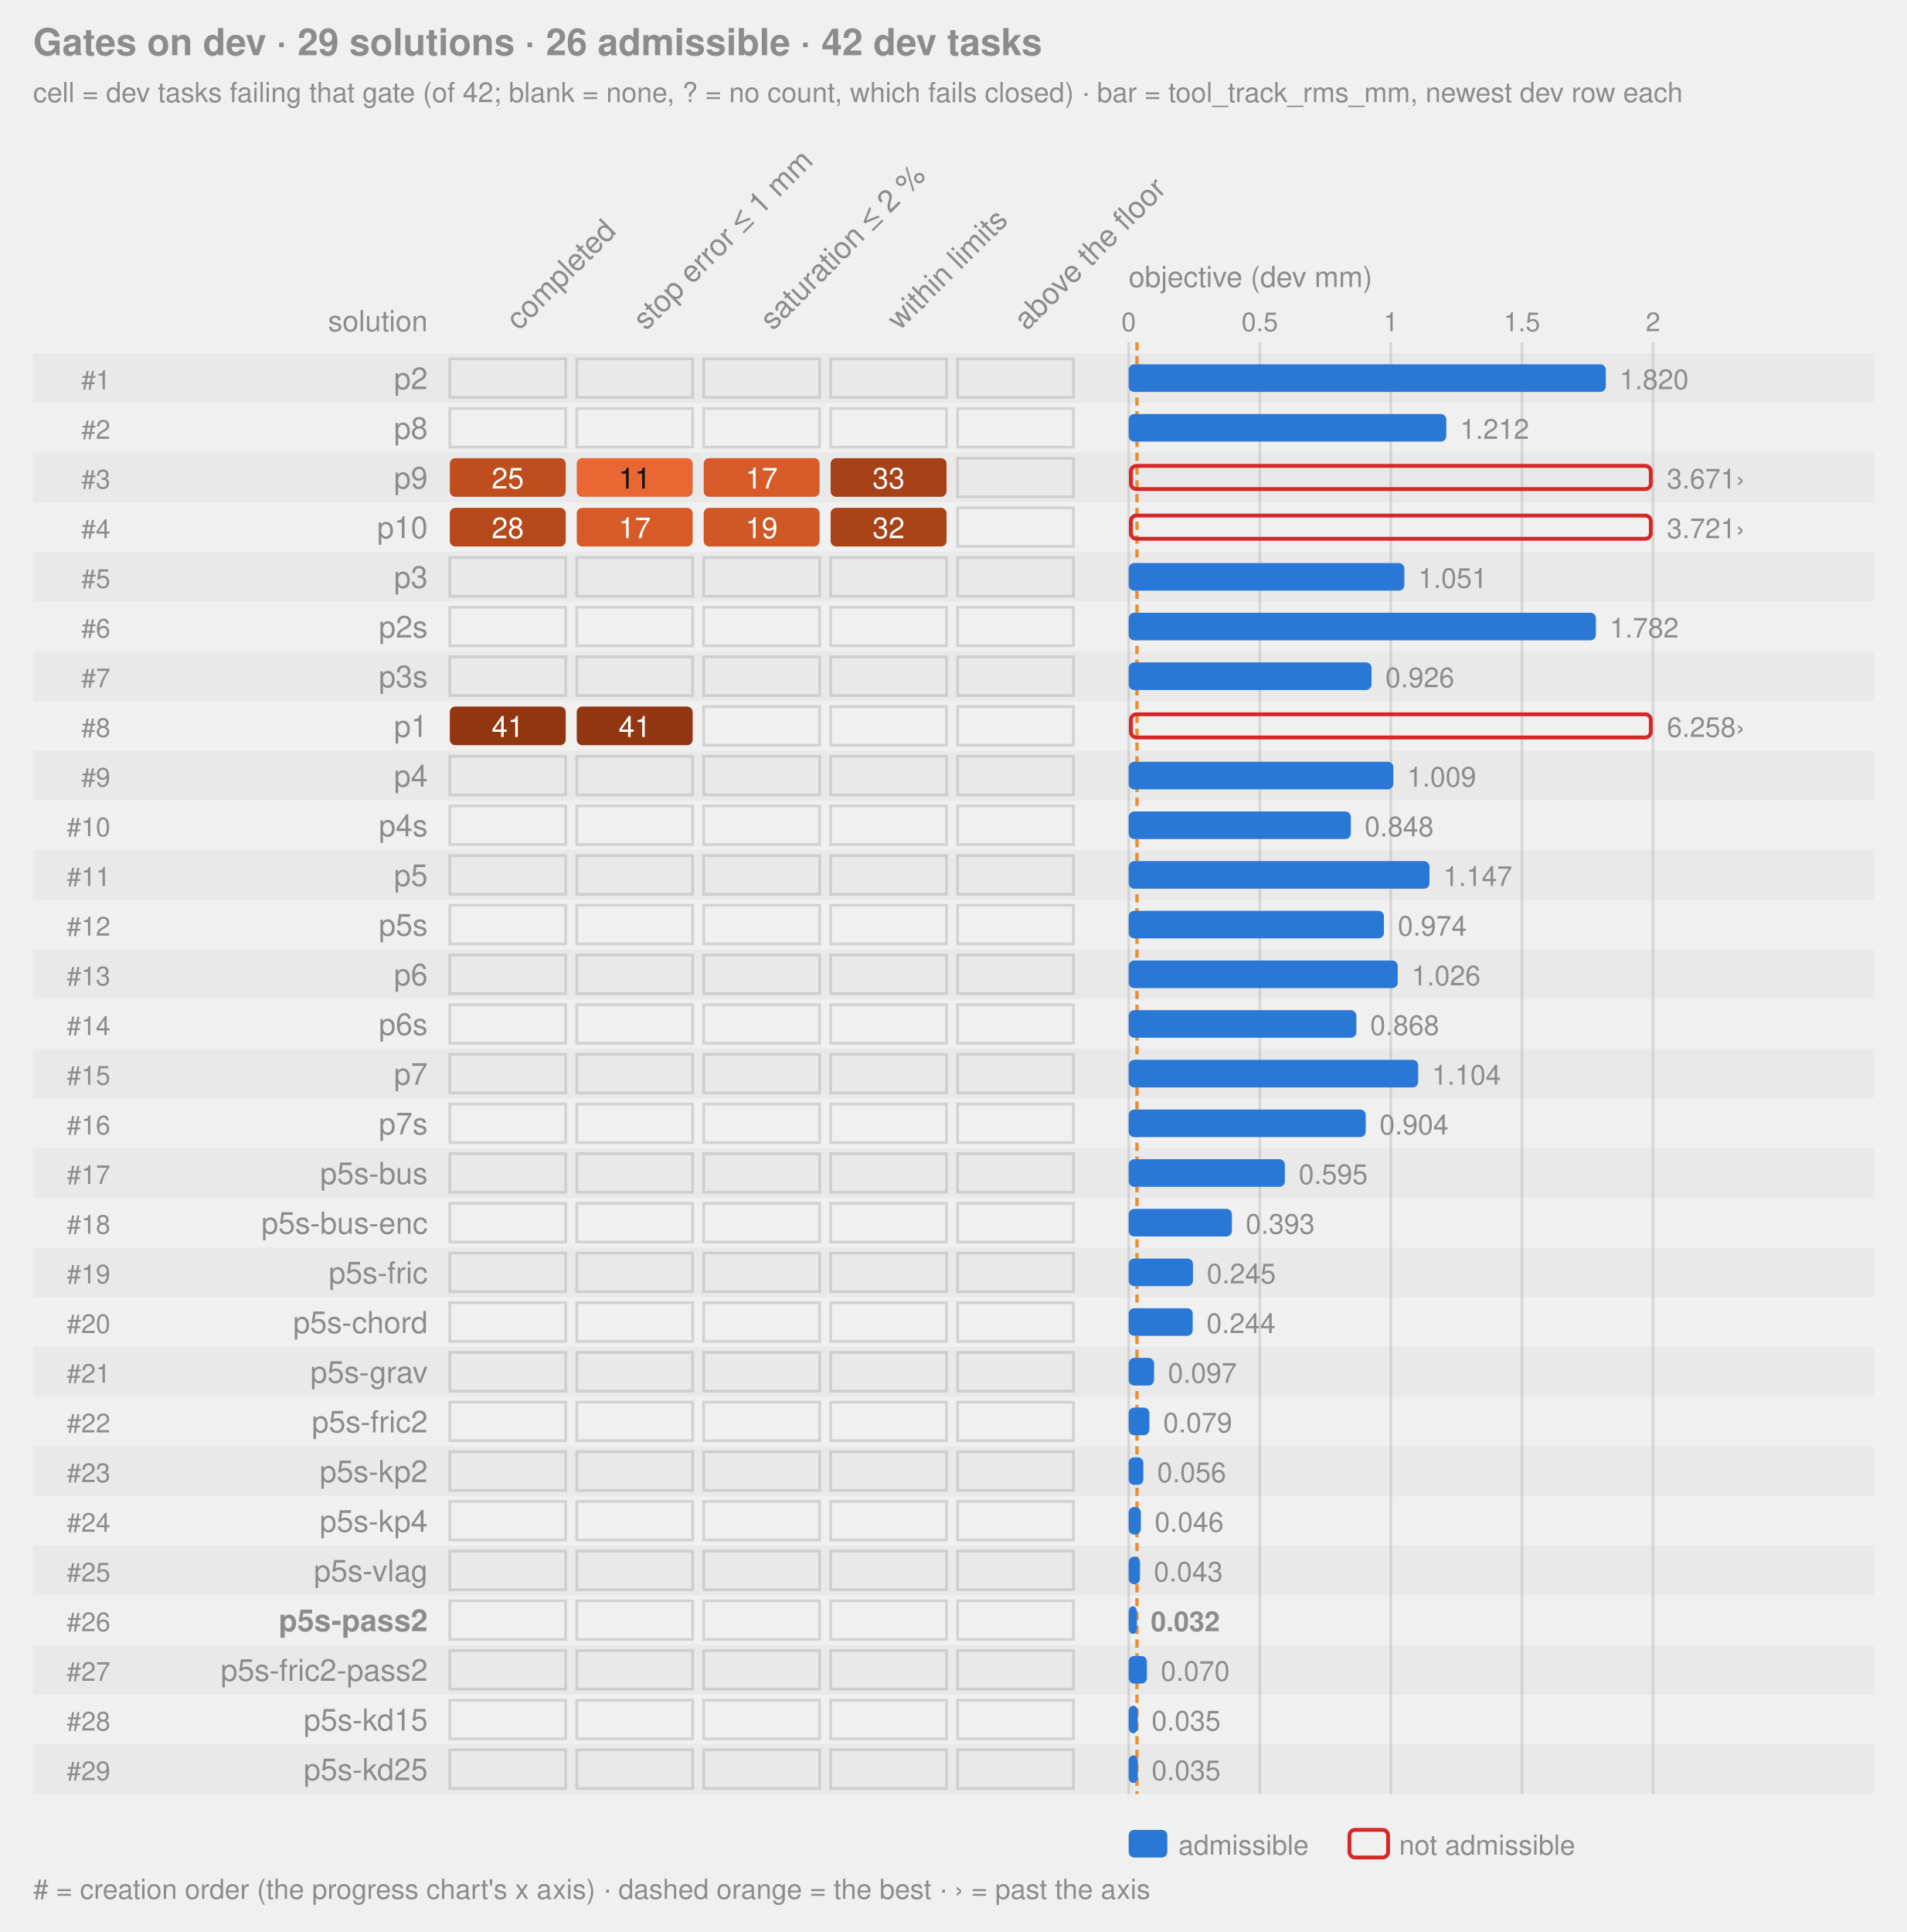
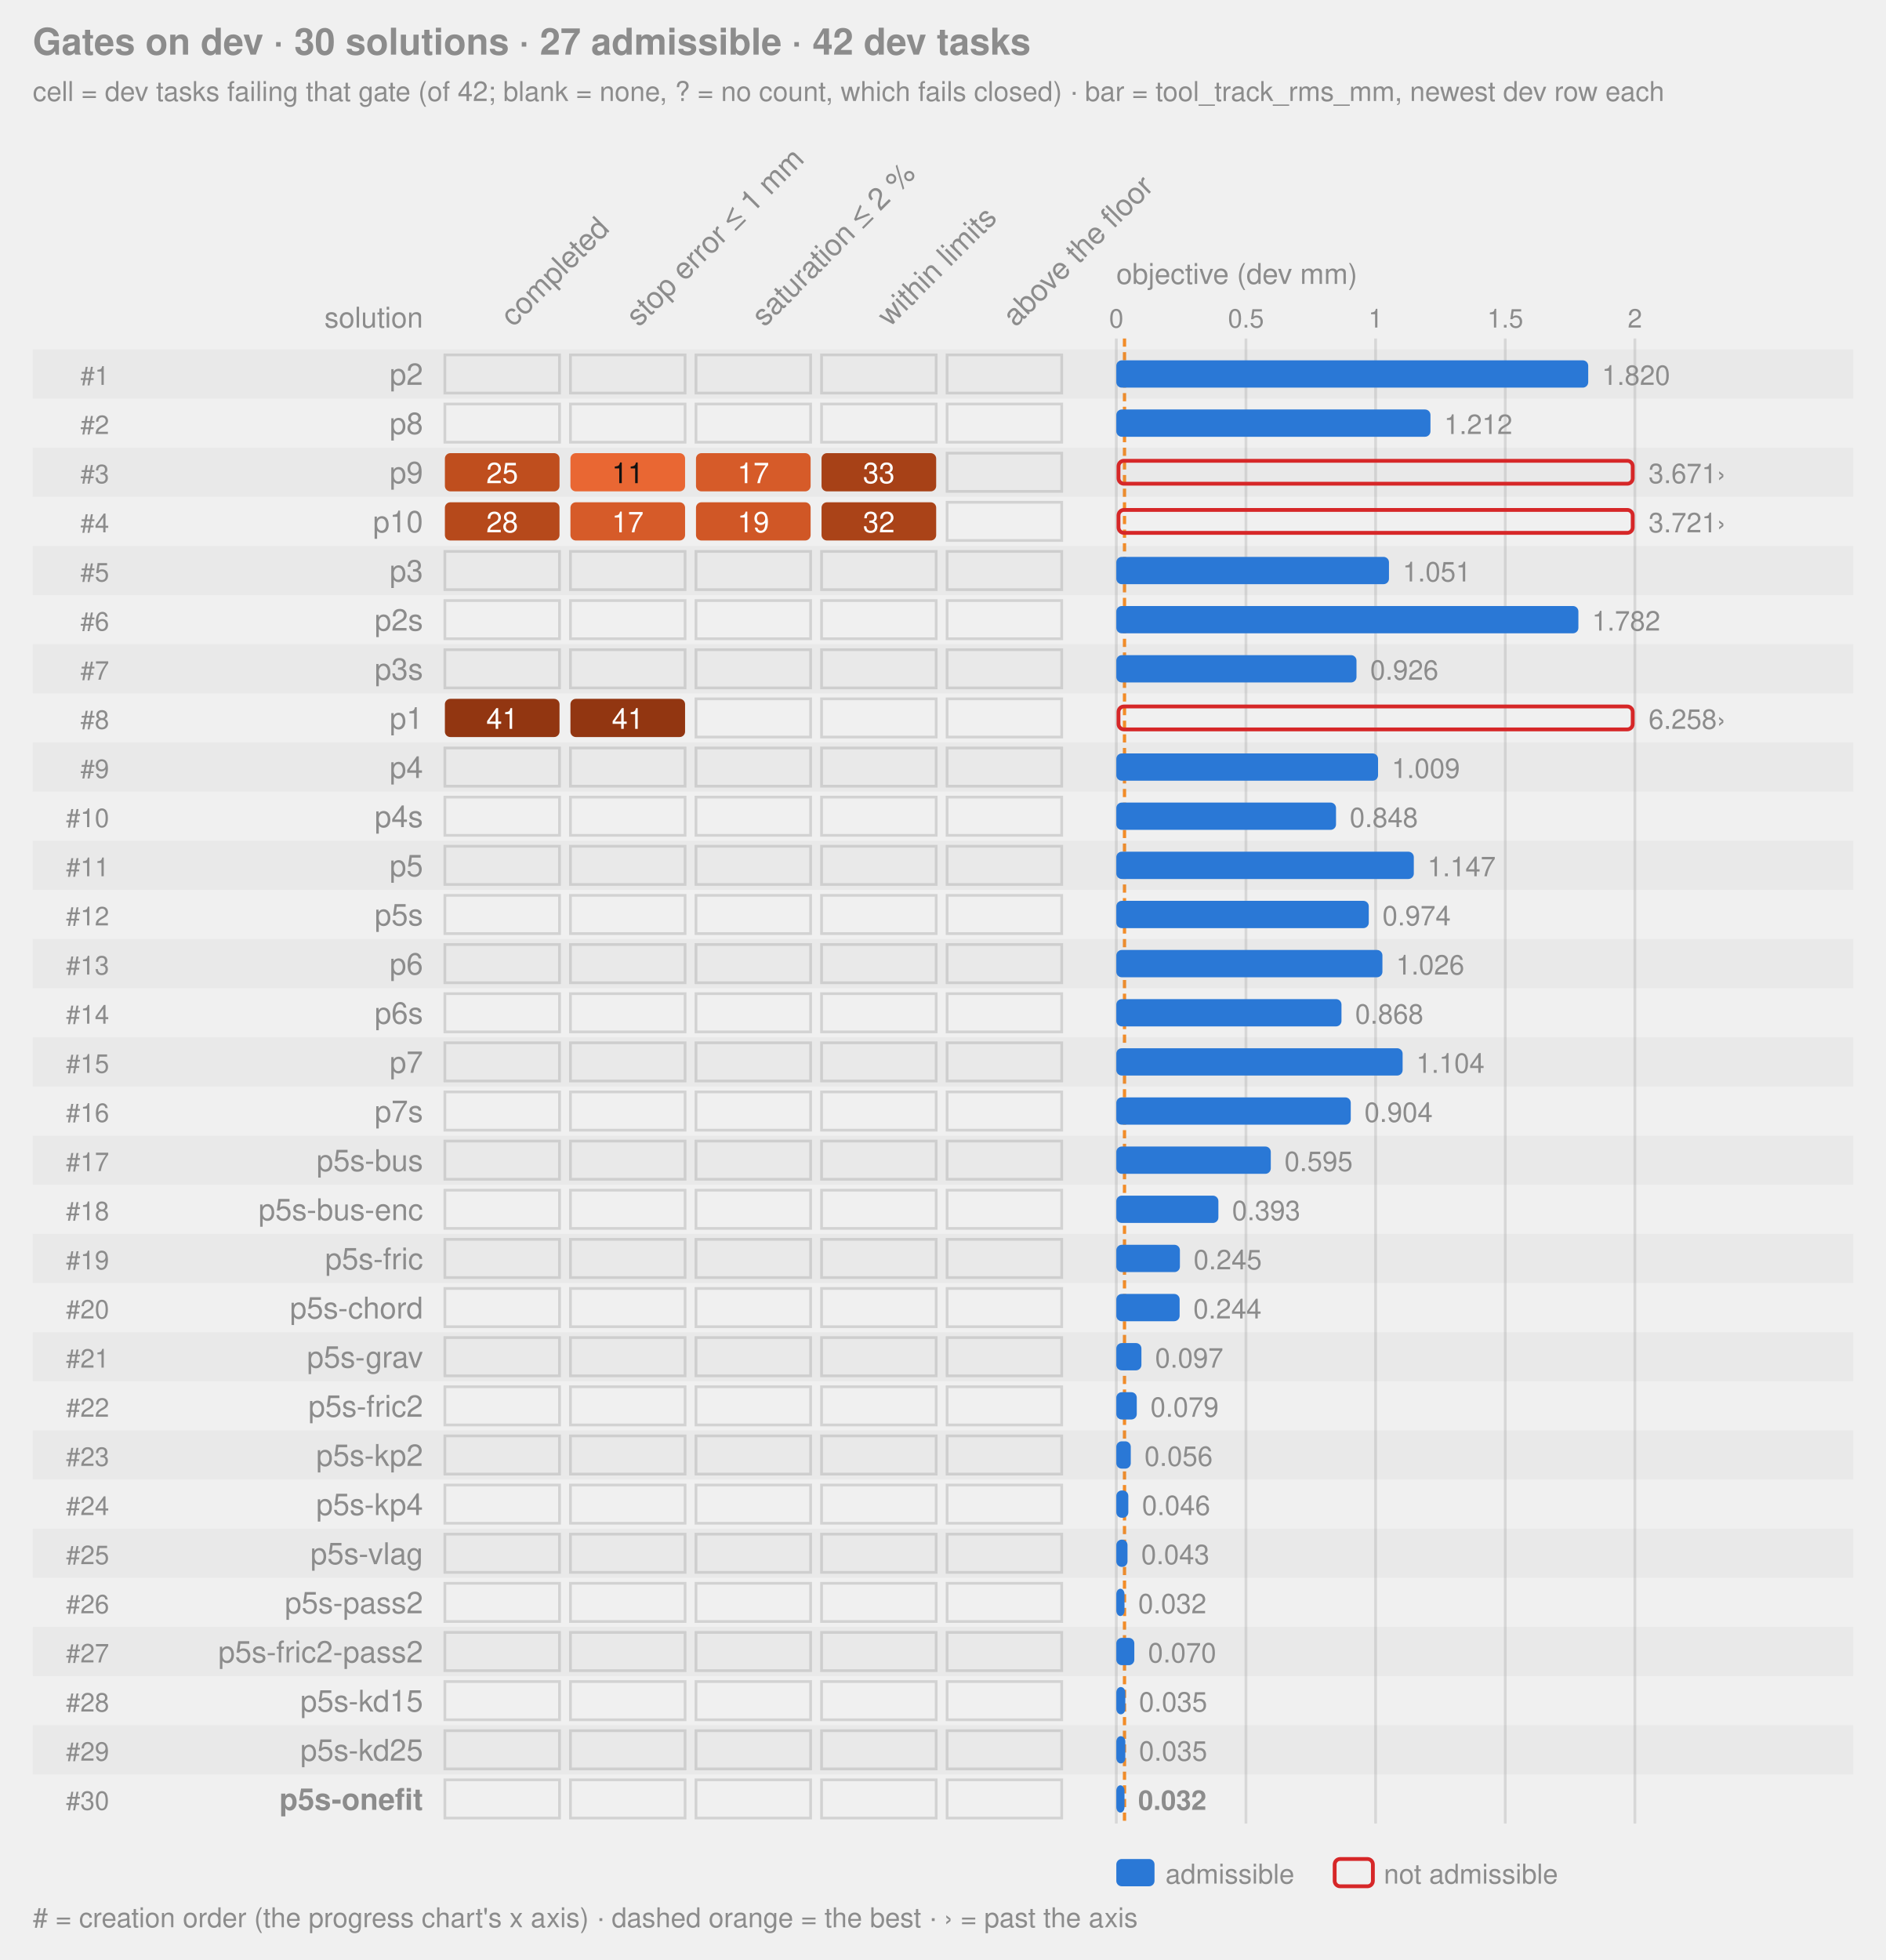
- <svg xmlns="http://www.w3.org/2000/svg" width="691" height="700" viewBox="0 0 691 700" font-family="system-ui, -apple-system, 'Segoe UI', Helvetica, Arial, sans-serif" font-size="11" fill="#8c8c8c" role="img" aria-label="Gates on dev · 29 solutions · 26 admissible · 42 dev tasks">
-   <text x="12.0" y="20.0" font-size="13.5" font-weight="600">Gates on dev · 29 solutions · 26 admissible · 42 dev tasks</text>
+ <svg xmlns="http://www.w3.org/2000/svg" width="691" height="718" viewBox="0 0 691 718" font-family="system-ui, -apple-system, 'Segoe UI', Helvetica, Arial, sans-serif" font-size="11" fill="#8c8c8c" role="img" aria-label="Gates on dev · 30 solutions · 27 admissible · 42 dev tasks">
+   <text x="12.0" y="20.0" font-size="13.5" font-weight="600">Gates on dev · 30 solutions · 27 admissible · 42 dev tasks</text>
  <text x="12.0" y="37.0" font-size="10">cell = dev tasks failing that gate (of 42; blank = none, ? = no count, which fails closed) · bar = tool_track_rms_mm, newest dev row each</text>
  <g transform="translate(188.0 120.0) rotate(-45)">
    <text x="0" y="0">completed</text>
  </g>
  <g transform="translate(234.0 120.0) rotate(-45)">
    <text x="0" y="0">stop error ≤ 1 mm</text>
  </g>
  <g transform="translate(280.0 120.0) rotate(-45)">
    <text x="0" y="0">saturation ≤ 2 %</text>
  </g>
  <g transform="translate(326.0 120.0) rotate(-45)">
    <text x="0" y="0">within limits</text>
  </g>
  <g transform="translate(372.0 120.0) rotate(-45)">
    <text x="0" y="0">above the floor</text>
  </g>
  <text x="155.0" y="120.0" font-size="10.5" text-anchor="end">solution</text>
  <text x="409.0" y="104.0" font-size="10.5">objective (dev mm)</text>
-   <line x1="409.0" x2="409.0" y1="124.0" y2="650.0" stroke="#8c8c8c" stroke-opacity="0.25" />
+   <line x1="409.0" x2="409.0" y1="124.0" y2="668.0" stroke="#8c8c8c" stroke-opacity="0.25" />
  <text x="409.0" y="120.0" font-size="9.5" text-anchor="middle">0</text>
-   <line x1="456.5" x2="456.5" y1="124.0" y2="650.0" stroke="#8c8c8c" stroke-opacity="0.25" />
+   <line x1="456.5" x2="456.5" y1="124.0" y2="668.0" stroke="#8c8c8c" stroke-opacity="0.25" />
  <text x="456.5" y="120.0" font-size="9.5" text-anchor="middle">0.5</text>
-   <line x1="504.0" x2="504.0" y1="124.0" y2="650.0" stroke="#8c8c8c" stroke-opacity="0.25" />
+   <line x1="504.0" x2="504.0" y1="124.0" y2="668.0" stroke="#8c8c8c" stroke-opacity="0.25" />
  <text x="504.0" y="120.0" font-size="9.5" text-anchor="middle">1</text>
-   <line x1="551.5" x2="551.5" y1="124.0" y2="650.0" stroke="#8c8c8c" stroke-opacity="0.25" />
+   <line x1="551.5" x2="551.5" y1="124.0" y2="668.0" stroke="#8c8c8c" stroke-opacity="0.25" />
  <text x="551.5" y="120.0" font-size="9.5" text-anchor="middle">1.5</text>
-   <line x1="599.0" x2="599.0" y1="124.0" y2="650.0" stroke="#8c8c8c" stroke-opacity="0.25" />
+   <line x1="599.0" x2="599.0" y1="124.0" y2="668.0" stroke="#8c8c8c" stroke-opacity="0.25" />
  <text x="599.0" y="120.0" font-size="9.5" text-anchor="middle">2</text>
-   <line x1="412.0" x2="412.0" y1="124.0" y2="650.0" stroke="#f28c28" stroke-width="1.2" stroke-dasharray="3 2" />
+   <line x1="412.0" x2="412.0" y1="124.0" y2="668.0" stroke="#f28c28" stroke-width="1.2" stroke-dasharray="3 2" />
  <rect x="12.0" y="128" width="667" height="18" fill="#8c8c8c" fill-opacity="0.07" />
  <text x="40.0" y="141.0" font-size="9.5" text-anchor="end">#1</text>
  <text x="155.0" y="141.0" text-anchor="end">p2</text>
  <rect x="409" y="132" width="172.9" height="10" rx="2" fill="#2a78d6" />
  <text x="586.9" y="141.0" font-size="10">1.820</text>
  <text x="40.0" y="159.0" font-size="9.5" text-anchor="end">#2</text>
  <text x="155.0" y="159.0" text-anchor="end">p8</text>
  <rect x="409" y="150" width="115.1" height="10" rx="2" fill="#2a78d6" />
  <text x="529.1" y="159.0" font-size="10">1.212</text>
  <rect x="12.0" y="164" width="667" height="18" fill="#8c8c8c" fill-opacity="0.07" />
  <text x="40.0" y="177.0" font-size="9.5" text-anchor="end">#3</text>
  <text x="155.0" y="177.0" text-anchor="end">p9</text>
  <g>
    <rect x="163" y="166" width="42" height="14" rx="2" fill="#bf4e1e" />
    <text x="184.0" y="177.0" fill="#ffffff" font-size="10.5" text-anchor="middle">25</text>
  </g>
  <g>
    <rect x="209" y="166" width="42" height="14" rx="2" fill="#e96733" />
    <text x="230.0" y="177.0" fill="#111111" font-size="10.5" text-anchor="middle">11</text>
  </g>
  <g>
    <rect x="255" y="166" width="42" height="14" rx="2" fill="#d65b29" />
    <text x="276.0" y="177.0" fill="#ffffff" font-size="10.5" text-anchor="middle">17</text>
  </g>
  <g>
    <rect x="301" y="166" width="42" height="14" rx="2" fill="#a74117" />
    <text x="322.0" y="177.0" fill="#ffffff" font-size="10.5" text-anchor="middle">33</text>
  </g>
  <rect x="409.8" y="168.8" width="188.4" height="8.4" rx="2" fill="none" stroke="#d62728" stroke-width="1.4" />
  <text x="604.0" y="177.0" font-size="10">3.671›</text>
  <text x="40.0" y="195.0" font-size="9.5" text-anchor="end">#4</text>
  <text x="155.0" y="195.0" text-anchor="end">p10</text>
  <g>
    <rect x="163" y="184" width="42" height="14" rx="2" fill="#b6491b" />
    <text x="184.0" y="195.0" fill="#ffffff" font-size="10.5" text-anchor="middle">28</text>
  </g>
  <g>
    <rect x="209" y="184" width="42" height="14" rx="2" fill="#d65b29" />
    <text x="230.0" y="195.0" fill="#ffffff" font-size="10.5" text-anchor="middle">17</text>
  </g>
  <g>
    <rect x="255" y="184" width="42" height="14" rx="2" fill="#d05726" />
    <text x="276.0" y="195.0" fill="#ffffff" font-size="10.5" text-anchor="middle">19</text>
  </g>
  <g>
    <rect x="301" y="184" width="42" height="14" rx="2" fill="#aa4318" />
    <text x="322.0" y="195.0" fill="#ffffff" font-size="10.5" text-anchor="middle">32</text>
  </g>
  <rect x="409.8" y="186.8" width="188.4" height="8.4" rx="2" fill="none" stroke="#d62728" stroke-width="1.4" />
  <text x="604.0" y="195.0" font-size="10">3.721›</text>
  <rect x="12.0" y="200" width="667" height="18" fill="#8c8c8c" fill-opacity="0.07" />
  <text x="40.0" y="213.0" font-size="9.5" text-anchor="end">#5</text>
  <text x="155.0" y="213.0" text-anchor="end">p3</text>
  <rect x="409" y="204" width="99.9" height="10" rx="2" fill="#2a78d6" />
  <text x="513.9" y="213.0" font-size="10">1.051</text>
  <text x="40.0" y="231.0" font-size="9.5" text-anchor="end">#6</text>
  <text x="155.0" y="231.0" text-anchor="end">p2s</text>
  <rect x="409" y="222" width="169.3" height="10" rx="2" fill="#2a78d6" />
  <text x="583.3" y="231.0" font-size="10">1.782</text>
  <rect x="12.0" y="236" width="667" height="18" fill="#8c8c8c" fill-opacity="0.07" />
  <text x="40.0" y="249.0" font-size="9.5" text-anchor="end">#7</text>
  <text x="155.0" y="249.0" text-anchor="end">p3s</text>
  <rect x="409" y="240" width="88.0" height="10" rx="2" fill="#2a78d6" />
  <text x="502.0" y="249.0" font-size="10">0.926</text>
  <text x="40.0" y="267.0" font-size="9.5" text-anchor="end">#8</text>
  <text x="155.0" y="267.0" text-anchor="end">p1</text>
  <g>
    <rect x="163" y="256" width="42" height="14" rx="2" fill="#923611" />
    <text x="184.0" y="267.0" fill="#ffffff" font-size="10.5" text-anchor="middle">41</text>
  </g>
  <g>
    <rect x="209" y="256" width="42" height="14" rx="2" fill="#923611" />
    <text x="230.0" y="267.0" fill="#ffffff" font-size="10.5" text-anchor="middle">41</text>
  </g>
  <rect x="409.8" y="258.8" width="188.4" height="8.4" rx="2" fill="none" stroke="#d62728" stroke-width="1.4" />
  <text x="604.0" y="267.0" font-size="10">6.258›</text>
  <rect x="12.0" y="272" width="667" height="18" fill="#8c8c8c" fill-opacity="0.07" />
  <text x="40.0" y="285.0" font-size="9.5" text-anchor="end">#9</text>
  <text x="155.0" y="285.0" text-anchor="end">p4</text>
  <rect x="409" y="276" width="95.9" height="10" rx="2" fill="#2a78d6" />
  <text x="509.9" y="285.0" font-size="10">1.009</text>
  <text x="40.0" y="303.0" font-size="9.5" text-anchor="end">#10</text>
  <text x="155.0" y="303.0" text-anchor="end">p4s</text>
  <rect x="409" y="294" width="80.5" height="10" rx="2" fill="#2a78d6" />
  <text x="494.5" y="303.0" font-size="10">0.848</text>
  <rect x="12.0" y="308" width="667" height="18" fill="#8c8c8c" fill-opacity="0.07" />
  <text x="40.0" y="321.0" font-size="9.5" text-anchor="end">#11</text>
  <text x="155.0" y="321.0" text-anchor="end">p5</text>
  <rect x="409" y="312" width="109.0" height="10" rx="2" fill="#2a78d6" />
  <text x="523.0" y="321.0" font-size="10">1.147</text>
  <text x="40.0" y="339.0" font-size="9.5" text-anchor="end">#12</text>
  <text x="155.0" y="339.0" text-anchor="end">p5s</text>
  <rect x="409" y="330" width="92.5" height="10" rx="2" fill="#2a78d6" />
  <text x="506.5" y="339.0" font-size="10">0.974</text>
  <rect x="12.0" y="344" width="667" height="18" fill="#8c8c8c" fill-opacity="0.07" />
  <text x="40.0" y="357.0" font-size="9.5" text-anchor="end">#13</text>
  <text x="155.0" y="357.0" text-anchor="end">p6</text>
  <rect x="409" y="348" width="97.5" height="10" rx="2" fill="#2a78d6" />
  <text x="511.5" y="357.0" font-size="10">1.026</text>
  <text x="40.0" y="375.0" font-size="9.5" text-anchor="end">#14</text>
  <text x="155.0" y="375.0" text-anchor="end">p6s</text>
  <rect x="409" y="366" width="82.5" height="10" rx="2" fill="#2a78d6" />
  <text x="496.5" y="375.0" font-size="10">0.868</text>
  <rect x="12.0" y="380" width="667" height="18" fill="#8c8c8c" fill-opacity="0.07" />
  <text x="40.0" y="393.0" font-size="9.5" text-anchor="end">#15</text>
  <text x="155.0" y="393.0" text-anchor="end">p7</text>
  <rect x="409" y="384" width="104.9" height="10" rx="2" fill="#2a78d6" />
  <text x="518.9" y="393.0" font-size="10">1.104</text>
  <text x="40.0" y="411.0" font-size="9.5" text-anchor="end">#16</text>
  <text x="155.0" y="411.0" text-anchor="end">p7s</text>
  <rect x="409" y="402" width="85.9" height="10" rx="2" fill="#2a78d6" />
  <text x="499.9" y="411.0" font-size="10">0.904</text>
  <rect x="12.0" y="416" width="667" height="18" fill="#8c8c8c" fill-opacity="0.07" />
  <text x="40.0" y="429.0" font-size="9.5" text-anchor="end">#17</text>
  <text x="155.0" y="429.0" text-anchor="end">p5s-bus</text>
  <rect x="409" y="420" width="56.6" height="10" rx="2" fill="#2a78d6" />
  <text x="470.6" y="429.0" font-size="10">0.595</text>
  <text x="40.0" y="447.0" font-size="9.5" text-anchor="end">#18</text>
  <text x="155.0" y="447.0" text-anchor="end">p5s-bus-enc</text>
  <rect x="409" y="438" width="37.4" height="10" rx="2" fill="#2a78d6" />
  <text x="451.4" y="447.0" font-size="10">0.393</text>
  <rect x="12.0" y="452" width="667" height="18" fill="#8c8c8c" fill-opacity="0.07" />
  <text x="40.0" y="465.0" font-size="9.5" text-anchor="end">#19</text>
  <text x="155.0" y="465.0" text-anchor="end">p5s-fric</text>
  <rect x="409" y="456" width="23.3" height="10" rx="2" fill="#2a78d6" />
  <text x="437.3" y="465.0" font-size="10">0.245</text>
  <text x="40.0" y="483.0" font-size="9.5" text-anchor="end">#20</text>
  <text x="155.0" y="483.0" text-anchor="end">p5s-chord</text>
  <rect x="409" y="474" width="23.2" height="10" rx="2" fill="#2a78d6" />
  <text x="437.2" y="483.0" font-size="10">0.244</text>
  <rect x="12.0" y="488" width="667" height="18" fill="#8c8c8c" fill-opacity="0.07" />
  <text x="40.0" y="501.0" font-size="9.5" text-anchor="end">#21</text>
  <text x="155.0" y="501.0" text-anchor="end">p5s-grav</text>
  <rect x="409" y="492" width="9.2" height="10" rx="2" fill="#2a78d6" />
  <text x="423.2" y="501.0" font-size="10">0.097</text>
  <text x="40.0" y="519.0" font-size="9.5" text-anchor="end">#22</text>
  <text x="155.0" y="519.0" text-anchor="end">p5s-fric2</text>
  <rect x="409" y="510" width="7.5" height="10" rx="2" fill="#2a78d6" />
  <text x="421.5" y="519.0" font-size="10">0.079</text>
  <rect x="12.0" y="524" width="667" height="18" fill="#8c8c8c" fill-opacity="0.07" />
  <text x="40.0" y="537.0" font-size="9.5" text-anchor="end">#23</text>
  <text x="155.0" y="537.0" text-anchor="end">p5s-kp2</text>
  <rect x="409" y="528" width="5.3" height="10" rx="2" fill="#2a78d6" />
  <text x="419.3" y="537.0" font-size="10">0.056</text>
  <text x="40.0" y="555.0" font-size="9.5" text-anchor="end">#24</text>
  <text x="155.0" y="555.0" text-anchor="end">p5s-kp4</text>
  <rect x="409" y="546" width="4.4" height="10" rx="2" fill="#2a78d6" />
  <text x="418.4" y="555.0" font-size="10">0.046</text>
  <rect x="12.0" y="560" width="667" height="18" fill="#8c8c8c" fill-opacity="0.07" />
  <text x="40.0" y="573.0" font-size="9.5" text-anchor="end">#25</text>
  <text x="155.0" y="573.0" text-anchor="end">p5s-vlag</text>
  <rect x="409" y="564" width="4.1" height="10" rx="2" fill="#2a78d6" />
  <text x="418.1" y="573.0" font-size="10">0.043</text>
  <text x="40.0" y="591.0" font-size="9.5" text-anchor="end">#26</text>
-   <text x="155.0" y="591.0" text-anchor="end" font-weight="600">p5s-pass2</text>
+   <text x="155.0" y="591.0" text-anchor="end">p5s-pass2</text>
  <rect x="409" y="582" width="3.0" height="10" rx="2" fill="#2a78d6" />
-   <text x="417.0" y="591.0" font-size="10" font-weight="600">0.032</text>
+   <text x="417.0" y="591.0" font-size="10">0.032</text>
  <rect x="12.0" y="596" width="667" height="18" fill="#8c8c8c" fill-opacity="0.07" />
  <text x="40.0" y="609.0" font-size="9.5" text-anchor="end">#27</text>
  <text x="155.0" y="609.0" text-anchor="end">p5s-fric2-pass2</text>
  <rect x="409" y="600" width="6.6" height="10" rx="2" fill="#2a78d6" />
  <text x="420.6" y="609.0" font-size="10">0.070</text>
  <text x="40.0" y="627.0" font-size="9.5" text-anchor="end">#28</text>
  <text x="155.0" y="627.0" text-anchor="end">p5s-kd15</text>
  <rect x="409" y="618" width="3.3" height="10" rx="2" fill="#2a78d6" />
  <text x="417.3" y="627.0" font-size="10">0.035</text>
  <rect x="12.0" y="632" width="667" height="18" fill="#8c8c8c" fill-opacity="0.07" />
  <text x="40.0" y="645.0" font-size="9.5" text-anchor="end">#29</text>
  <text x="155.0" y="645.0" text-anchor="end">p5s-kd25</text>
  <rect x="409" y="636" width="3.3" height="10" rx="2" fill="#2a78d6" />
  <text x="417.3" y="645.0" font-size="10">0.035</text>
-   <path d="M163 130h42v14h-42zM209 130h42v14h-42zM255 130h42v14h-42zM301 130h42v14h-42zM347 130h42v14h-42zM163 148h42v14h-42zM209 148h42v14h-42zM255 148h42v14h-42zM301 148h42v14h-42zM347 148h42v14h-42zM347 166h42v14h-42zM347 184h42v14h-42zM163 202h42v14h-42zM209 202h42v14h-42zM255 202h42v14h-42zM301 202h42v14h-42zM347 202h42v14h-42zM163 220h42v14h-42zM209 220h42v14h-42zM255 220h42v14h-42zM301 220h42v14h-42zM347 220h42v14h-42zM163 238h42v14h-42zM209 238h42v14h-42zM255 238h42v14h-42zM301 238h42v14h-42zM347 238h42v14h-42zM255 256h42v14h-42zM301 256h42v14h-42zM347 256h42v14h-42zM163 274h42v14h-42zM209 274h42v14h-42zM255 274h42v14h-42zM301 274h42v14h-42zM347 274h42v14h-42zM163 292h42v14h-42zM209 292h42v14h-42zM255 292h42v14h-42zM301 292h42v14h-42zM347 292h42v14h-42zM163 310h42v14h-42zM209 310h42v14h-42zM255 310h42v14h-42zM301 310h42v14h-42zM347 310h42v14h-42zM163 328h42v14h-42zM209 328h42v14h-42zM255 328h42v14h-42zM301 328h42v14h-42zM347 328h42v14h-42zM163 346h42v14h-42zM209 346h42v14h-42zM255 346h42v14h-42zM301 346h42v14h-42zM347 346h42v14h-42zM163 364h42v14h-42zM209 364h42v14h-42zM255 364h42v14h-42zM301 364h42v14h-42zM347 364h42v14h-42zM163 382h42v14h-42zM209 382h42v14h-42zM255 382h42v14h-42zM301 382h42v14h-42zM347 382h42v14h-42zM163 400h42v14h-42zM209 400h42v14h-42zM255 400h42v14h-42zM301 400h42v14h-42zM347 400h42v14h-42zM163 418h42v14h-42zM209 418h42v14h-42zM255 418h42v14h-42zM301 418h42v14h-42zM347 418h42v14h-42zM163 436h42v14h-42zM209 436h42v14h-42zM255 436h42v14h-42zM301 436h42v14h-42zM347 436h42v14h-42zM163 454h42v14h-42zM209 454h42v14h-42zM255 454h42v14h-42zM301 454h42v14h-42zM347 454h42v14h-42zM163 472h42v14h-42zM209 472h42v14h-42zM255 472h42v14h-42zM301 472h42v14h-42zM347 472h42v14h-42zM163 490h42v14h-42zM209 490h42v14h-42zM255 490h42v14h-42zM301 490h42v14h-42zM347 490h42v14h-42zM163 508h42v14h-42zM209 508h42v14h-42zM255 508h42v14h-42zM301 508h42v14h-42zM347 508h42v14h-42zM163 526h42v14h-42zM209 526h42v14h-42zM255 526h42v14h-42zM301 526h42v14h-42zM347 526h42v14h-42zM163 544h42v14h-42zM209 544h42v14h-42zM255 544h42v14h-42zM301 544h42v14h-42zM347 544h42v14h-42zM163 562h42v14h-42zM209 562h42v14h-42zM255 562h42v14h-42zM301 562h42v14h-42zM347 562h42v14h-42zM163 580h42v14h-42zM209 580h42v14h-42zM255 580h42v14h-42zM301 580h42v14h-42zM347 580h42v14h-42zM163 598h42v14h-42zM209 598h42v14h-42zM255 598h42v14h-42zM301 598h42v14h-42zM347 598h42v14h-42zM163 616h42v14h-42zM209 616h42v14h-42zM255 616h42v14h-42zM301 616h42v14h-42zM347 616h42v14h-42zM163 634h42v14h-42zM209 634h42v14h-42zM255 634h42v14h-42zM301 634h42v14h-42zM347 634h42v14h-42z" fill="none" stroke="#8c8c8c" stroke-opacity="0.3" />
-   <rect x="409" y="663.0" width="14" height="10" rx="2" fill="#2a78d6" />
-   <text x="427.0" y="672.0" font-size="10">admissible</text>
-   <rect x="489" y="663.0" width="14" height="10" rx="2" fill="none" stroke="#d62728" stroke-width="1.4" />
-   <text x="507.0" y="672.0" font-size="10">not admissible</text>
-   <text x="12.0" y="688.0" font-size="10"># = creation order (the progress chart's x axis) · dashed orange = the best · › = past the axis</text>
+   <text x="40.0" y="663.0" font-size="9.5" text-anchor="end">#30</text>
+   <text x="155.0" y="663.0" text-anchor="end" font-weight="600">p5s-onefit</text>
+   <rect x="409" y="654" width="3.0" height="10" rx="2" fill="#2a78d6" />
+   <text x="417.0" y="663.0" font-size="10" font-weight="600">0.032</text>
+   <path d="M163 130h42v14h-42zM209 130h42v14h-42zM255 130h42v14h-42zM301 130h42v14h-42zM347 130h42v14h-42zM163 148h42v14h-42zM209 148h42v14h-42zM255 148h42v14h-42zM301 148h42v14h-42zM347 148h42v14h-42zM347 166h42v14h-42zM347 184h42v14h-42zM163 202h42v14h-42zM209 202h42v14h-42zM255 202h42v14h-42zM301 202h42v14h-42zM347 202h42v14h-42zM163 220h42v14h-42zM209 220h42v14h-42zM255 220h42v14h-42zM301 220h42v14h-42zM347 220h42v14h-42zM163 238h42v14h-42zM209 238h42v14h-42zM255 238h42v14h-42zM301 238h42v14h-42zM347 238h42v14h-42zM255 256h42v14h-42zM301 256h42v14h-42zM347 256h42v14h-42zM163 274h42v14h-42zM209 274h42v14h-42zM255 274h42v14h-42zM301 274h42v14h-42zM347 274h42v14h-42zM163 292h42v14h-42zM209 292h42v14h-42zM255 292h42v14h-42zM301 292h42v14h-42zM347 292h42v14h-42zM163 310h42v14h-42zM209 310h42v14h-42zM255 310h42v14h-42zM301 310h42v14h-42zM347 310h42v14h-42zM163 328h42v14h-42zM209 328h42v14h-42zM255 328h42v14h-42zM301 328h42v14h-42zM347 328h42v14h-42zM163 346h42v14h-42zM209 346h42v14h-42zM255 346h42v14h-42zM301 346h42v14h-42zM347 346h42v14h-42zM163 364h42v14h-42zM209 364h42v14h-42zM255 364h42v14h-42zM301 364h42v14h-42zM347 364h42v14h-42zM163 382h42v14h-42zM209 382h42v14h-42zM255 382h42v14h-42zM301 382h42v14h-42zM347 382h42v14h-42zM163 400h42v14h-42zM209 400h42v14h-42zM255 400h42v14h-42zM301 400h42v14h-42zM347 400h42v14h-42zM163 418h42v14h-42zM209 418h42v14h-42zM255 418h42v14h-42zM301 418h42v14h-42zM347 418h42v14h-42zM163 436h42v14h-42zM209 436h42v14h-42zM255 436h42v14h-42zM301 436h42v14h-42zM347 436h42v14h-42zM163 454h42v14h-42zM209 454h42v14h-42zM255 454h42v14h-42zM301 454h42v14h-42zM347 454h42v14h-42zM163 472h42v14h-42zM209 472h42v14h-42zM255 472h42v14h-42zM301 472h42v14h-42zM347 472h42v14h-42zM163 490h42v14h-42zM209 490h42v14h-42zM255 490h42v14h-42zM301 490h42v14h-42zM347 490h42v14h-42zM163 508h42v14h-42zM209 508h42v14h-42zM255 508h42v14h-42zM301 508h42v14h-42zM347 508h42v14h-42zM163 526h42v14h-42zM209 526h42v14h-42zM255 526h42v14h-42zM301 526h42v14h-42zM347 526h42v14h-42zM163 544h42v14h-42zM209 544h42v14h-42zM255 544h42v14h-42zM301 544h42v14h-42zM347 544h42v14h-42zM163 562h42v14h-42zM209 562h42v14h-42zM255 562h42v14h-42zM301 562h42v14h-42zM347 562h42v14h-42zM163 580h42v14h-42zM209 580h42v14h-42zM255 580h42v14h-42zM301 580h42v14h-42zM347 580h42v14h-42zM163 598h42v14h-42zM209 598h42v14h-42zM255 598h42v14h-42zM301 598h42v14h-42zM347 598h42v14h-42zM163 616h42v14h-42zM209 616h42v14h-42zM255 616h42v14h-42zM301 616h42v14h-42zM347 616h42v14h-42zM163 634h42v14h-42zM209 634h42v14h-42zM255 634h42v14h-42zM301 634h42v14h-42zM347 634h42v14h-42zM163 652h42v14h-42zM209 652h42v14h-42zM255 652h42v14h-42zM301 652h42v14h-42zM347 652h42v14h-42z" fill="none" stroke="#8c8c8c" stroke-opacity="0.3" />
+   <rect x="409" y="681.0" width="14" height="10" rx="2" fill="#2a78d6" />
+   <text x="427.0" y="690.0" font-size="10">admissible</text>
+   <rect x="489" y="681.0" width="14" height="10" rx="2" fill="none" stroke="#d62728" stroke-width="1.4" />
+   <text x="507.0" y="690.0" font-size="10">not admissible</text>
+   <text x="12.0" y="706.0" font-size="10"># = creation order (the progress chart's x axis) · dashed orange = the best · › = past the axis</text>
</svg>
